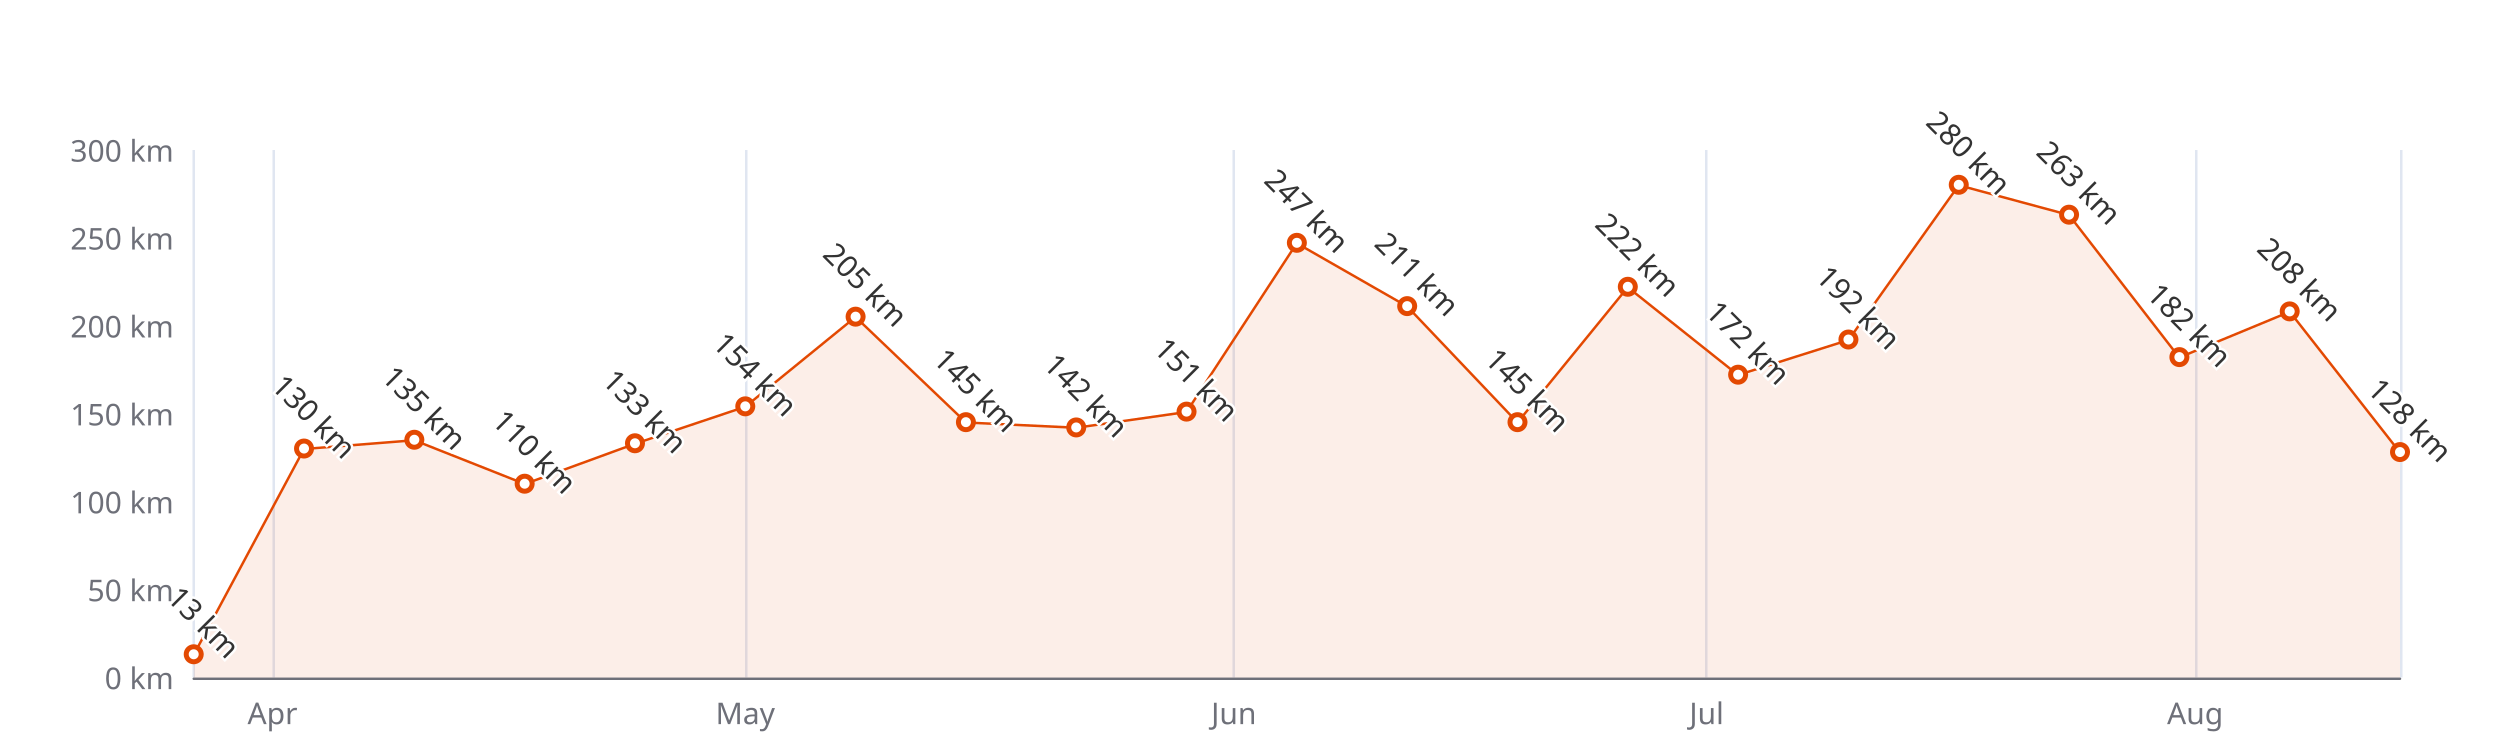
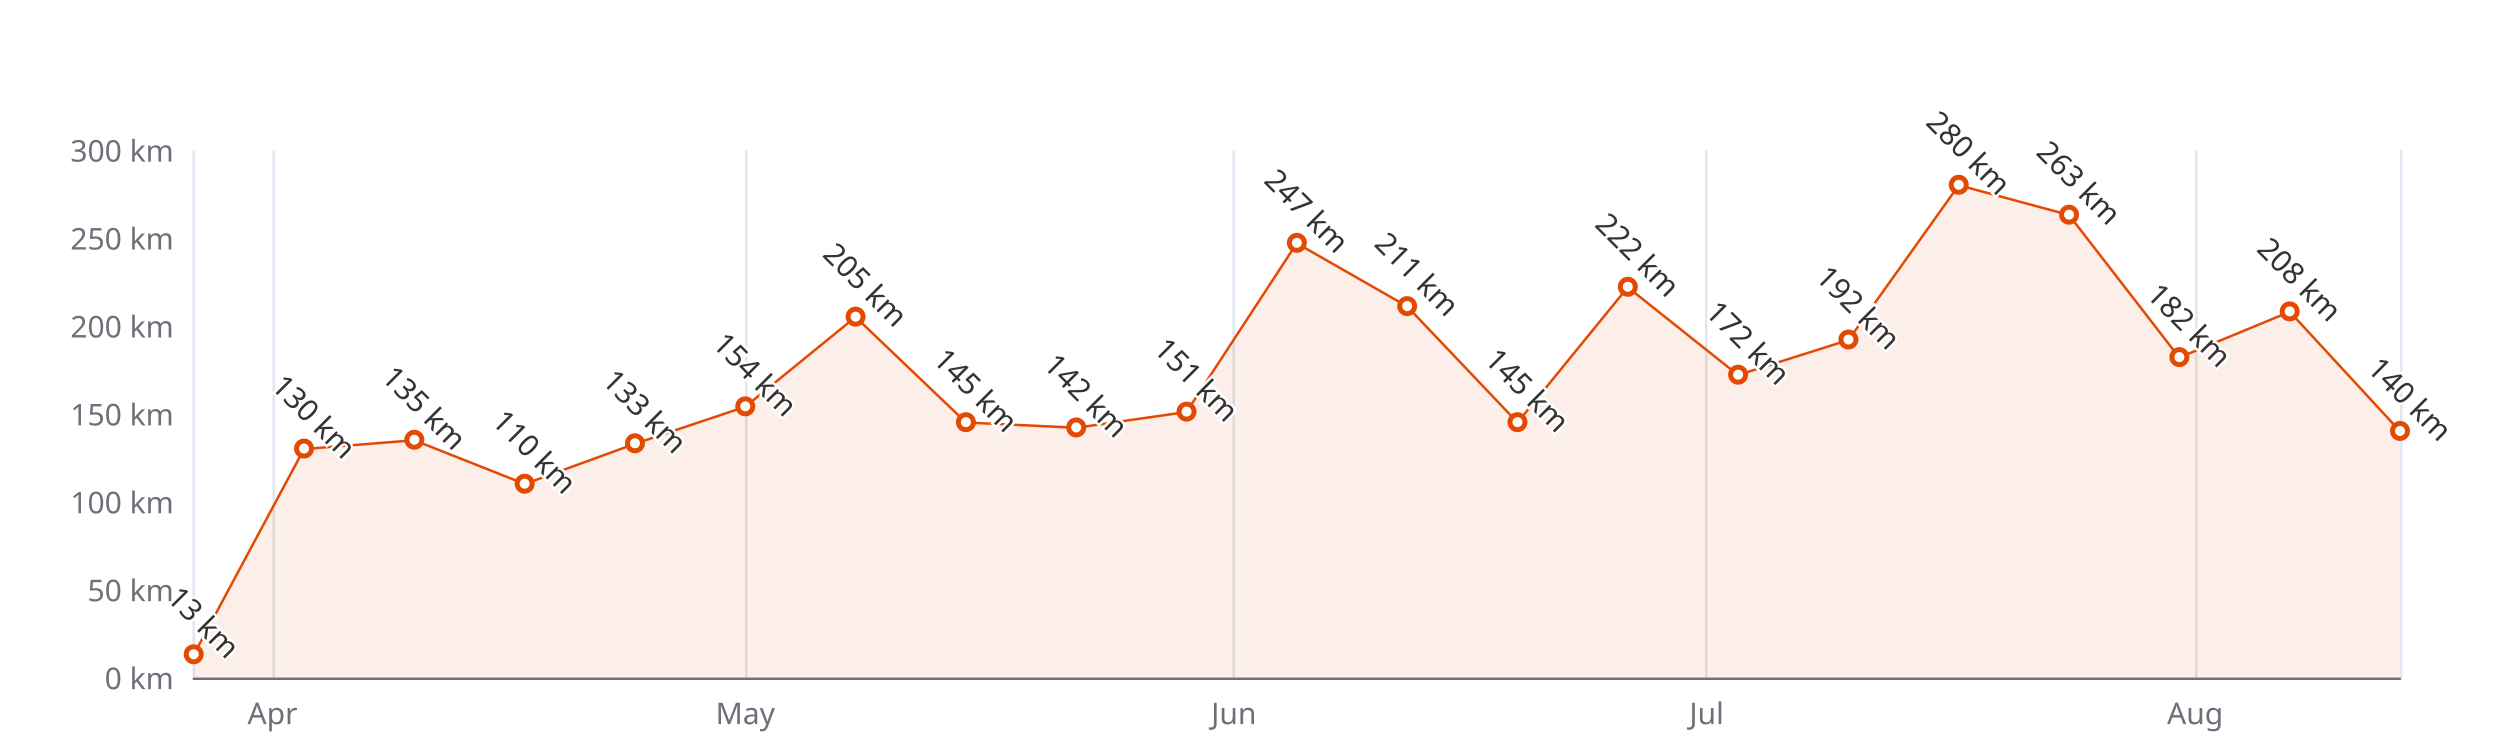
<svg xmlns="http://www.w3.org/2000/svg" width="1000" height="300" version="1.1" baseProfile="full" viewBox="0 0 1000 300">
  <rect width="1000" height="300" x="0" y="0" id="0" fill="#ffffff" />
  <path d="M77.5 60L77.5 271" fill="none" stroke="#E0E6F1" />
  <path d="M109.5 60L109.5 271" fill="none" stroke="#E0E6F1" />
  <path d="M298.5 60L298.5 271" fill="none" stroke="#E0E6F1" />
  <path d="M493.5 60L493.5 271" fill="none" stroke="#E0E6F1" />
  <path d="M682.5 60L682.5 271" fill="none" stroke="#E0E6F1" />
  <path d="M878.5 60L878.5 271" fill="none" stroke="#E0E6F1" />
  <path d="M960.5 60L960.5 271" fill="none" stroke="#E0E6F1" />
  <path d="M77.5 271.5L960 271.5" fill="none" stroke="#6E7079" stroke-linecap="round" />
  <text dominant-baseline="central" text-anchor="end" style="font-size:12px;font-family:sans-serif;" xml:space="preserve" transform="translate(69.48 271)" fill="#6E7079">0 km</text>
  <text dominant-baseline="central" text-anchor="end" style="font-size:12px;font-family:sans-serif;" xml:space="preserve" transform="translate(69.48 235.8333)" fill="#6E7079">50 km</text>
  <text dominant-baseline="central" text-anchor="end" style="font-size:12px;font-family:sans-serif;" xml:space="preserve" transform="translate(69.48 200.6667)" fill="#6E7079">100 km</text>
  <text dominant-baseline="central" text-anchor="end" style="font-size:12px;font-family:sans-serif;" xml:space="preserve" transform="translate(69.48 165.5)" fill="#6E7079">150 km</text>
  <text dominant-baseline="central" text-anchor="end" style="font-size:12px;font-family:sans-serif;" xml:space="preserve" transform="translate(69.48 130.3333)" fill="#6E7079">200 km</text>
  <text dominant-baseline="central" text-anchor="end" style="font-size:12px;font-family:sans-serif;" xml:space="preserve" transform="translate(69.48 95.1667)" fill="#6E7079">250 km</text>
  <text dominant-baseline="central" text-anchor="end" style="font-size:12px;font-family:sans-serif;" xml:space="preserve" transform="translate(69.48 60)" fill="#6E7079">300 km</text>
  <text dominant-baseline="central" text-anchor="middle" style="font: normal normal 12px sans-serif" y="6" transform="translate(108.9986 279)" fill="#6E7079">Apr</text>
  <text dominant-baseline="central" text-anchor="middle" style="font: normal normal 12px sans-serif" y="6" transform="translate(298.11 279)" fill="#6E7079">May</text>
  <text dominant-baseline="central" text-anchor="middle" style="font: normal normal 12px sans-serif" y="6" transform="translate(493.5251 279)" fill="#6E7079">Jun</text>
  <text dominant-baseline="central" text-anchor="middle" style="font: normal normal 12px sans-serif" y="6" transform="translate(682.6366 279)" fill="#6E7079">Jul</text>
  <text dominant-baseline="central" text-anchor="middle" style="font: normal normal 12px sans-serif" y="6" transform="translate(878.0517 279)" fill="#6E7079">Aug</text>
  <g clip-path="url(#zr0-c0)">
-     <path d="M77.5 261.9L121.6 179.6L165.7 176.1L209.9 193.6L254 177.5L298.1 162.7L342.2 126.8L386.4 169L430.5 171.1L474.6 164.8L518.7 97.3L562.9 122.6L607 169L651.1 114.9L695.2 150L739.4 136L783.5 74.1L827.6 86L871.7 143L915.9 124.7L960 181L960 271L915.9 271L871.7 271L827.6 271L783.5 271L739.4 271L695.2 271L651.1 271L607 271L562.9 271L518.7 271L474.6 271L430.5 271L386.4 271L342.2 271L298.1 271L254 271L209.9 271L165.7 271L121.6 271L77.5 271Z" fill="rgb(227,73,2)" fill-opacity="0.09" />
-     <path d="M77.5 261.9L121.6 179.6L165.7 176.1L209.9 193.6L254 177.5L298.1 162.7L342.2 126.8L386.4 169L430.5 171.1L474.6 164.8L518.7 97.3L562.9 122.6L607 169L651.1 114.9L695.2 150L739.4 136L783.5 74.1L827.6 86L871.7 143L915.9 124.7L960 181" fill="none" stroke="#E34902" stroke-linejoin="bevel" />
+     <path d="M77.5 261.9L121.6 179.6L165.7 176.1L209.9 193.6L254 177.5L298.1 162.7L342.2 126.8L386.4 169L430.5 171.1L474.6 164.8L518.7 97.3L562.9 122.6L607 169L651.1 114.9L695.2 150L739.4 136L783.5 74.1L827.6 86L871.7 143L915.9 124.7L960 172.5L960 271L915.9 271L871.7 271L827.6 271L783.5 271L739.4 271L695.2 271L651.1 271L607 271L562.9 271L518.7 271L474.6 271L430.5 271L386.4 271L342.2 271L298.1 271L254 271L209.9 271L165.7 271L121.6 271L77.5 271Z" fill="rgb(227,73,2)" fill-opacity="0.09" />
+     <path d="M77.5 261.9L121.6 179.6L165.7 176.1L209.9 193.6L254 177.5L298.1 162.7L342.2 126.8L386.4 169L430.5 171.1L474.6 164.8L518.7 97.3L562.9 122.6L607 169L651.1 114.9L695.2 150L739.4 136L783.5 74.1L827.6 86L871.7 143L915.9 124.7L960 172.5" fill="none" stroke="#E34902" stroke-linejoin="bevel" />
  </g>
  <path d="M1 0A1 1 0 1 1 1 -0.1A1 1 0 0 1 1 0" transform="matrix(3,0,0,3,77.48,261.8567)" fill="#fff" stroke="#E34902" stroke-width="0.667" />
  <path d="M1 0A1 1 0 1 1 1 -0.1A1 1 0 0 1 1 0" transform="matrix(3,0,0,3,121.606,179.5667)" fill="#fff" stroke="#E34902" stroke-width="0.667" />
  <path d="M1 0A1 1 0 1 1 1 -0.1A1 1 0 0 1 1 0" transform="matrix(3,0,0,3,165.732,176.05)" fill="#fff" stroke="#E34902" stroke-width="0.667" />
  <path d="M1 0A1 1 0 1 1 1 -0.1A1 1 0 0 1 1 0" transform="matrix(3,0,0,3,209.858,193.6333)" fill="#fff" stroke="#E34902" stroke-width="0.667" />
  <path d="M1 0A1 1 0 1 1 1 -0.1A1 1 0 0 1 1 0" transform="matrix(3,0,0,3,253.984,177.4567)" fill="#fff" stroke="#E34902" stroke-width="0.667" />
  <path d="M1 0A1 1 0 1 1 1 -0.1A1 1 0 0 1 1 0" transform="matrix(3,0,0,3,298.11,162.6867)" fill="#fff" stroke="#E34902" stroke-width="0.667" />
  <path d="M1 0A1 1 0 1 1 1 -0.1A1 1 0 0 1 1 0" transform="matrix(3,0,0,3,342.236,126.8167)" fill="#fff" stroke="#E34902" stroke-width="0.667" />
  <path d="M1 0A1 1 0 1 1 1 -0.1A1 1 0 0 1 1 0" transform="matrix(3,0,0,3,386.362,169.0167)" fill="#fff" stroke="#E34902" stroke-width="0.667" />
  <path d="M1 0A1 1 0 1 1 1 -0.1A1 1 0 0 1 1 0" transform="matrix(3,0,0,3,430.488,171.1267)" fill="#fff" stroke="#E34902" stroke-width="0.667" />
  <path d="M1 0A1 1 0 1 1 1 -0.1A1 1 0 0 1 1 0" transform="matrix(3,0,0,3,474.614,164.7967)" fill="#fff" stroke="#E34902" stroke-width="0.667" />
  <path d="M1 0A1 1 0 1 1 1 -0.1A1 1 0 0 1 1 0" transform="matrix(3,0,0,3,518.74,97.2767)" fill="#fff" stroke="#E34902" stroke-width="0.667" />
  <path d="M1 0A1 1 0 1 1 1 -0.1A1 1 0 0 1 1 0" transform="matrix(3,0,0,3,562.866,122.5967)" fill="#fff" stroke="#E34902" stroke-width="0.667" />
  <path d="M1 0A1 1 0 1 1 1 -0.1A1 1 0 0 1 1 0" transform="matrix(3,0,0,3,606.992,169.0167)" fill="#fff" stroke="#E34902" stroke-width="0.667" />
  <path d="M1 0A1 1 0 1 1 1 -0.1A1 1 0 0 1 1 0" transform="matrix(3,0,0,3,651.118,114.86)" fill="#fff" stroke="#E34902" stroke-width="0.667" />
  <path d="M1 0A1 1 0 1 1 1 -0.1A1 1 0 0 1 1 0" transform="matrix(3,0,0,3,695.244,150.0267)" fill="#fff" stroke="#E34902" stroke-width="0.667" />
  <path d="M1 0A1 1 0 1 1 1 -0.1A1 1 0 0 1 1 0" transform="matrix(3,0,0,3,739.37,135.96)" fill="#fff" stroke="#E34902" stroke-width="0.667" />
  <path d="M1 0A1 1 0 1 1 1 -0.1A1 1 0 0 1 1 0" transform="matrix(3,0,0,3,783.496,74.0667)" fill="#fff" stroke="#E34902" stroke-width="0.667" />
  <path d="M1 0A1 1 0 1 1 1 -0.1A1 1 0 0 1 1 0" transform="matrix(3,0,0,3,827.622,86.0233)" fill="#fff" stroke="#E34902" stroke-width="0.667" />
  <path d="M1 0A1 1 0 1 1 1 -0.1A1 1 0 0 1 1 0" transform="matrix(3,0,0,3,871.748,142.9933)" fill="#fff" stroke="#E34902" stroke-width="0.667" />
  <path d="M1 0A1 1 0 1 1 1 -0.1A1 1 0 0 1 1 0" transform="matrix(3,0,0,3,915.874,124.7067)" fill="#fff" stroke="#E34902" stroke-width="0.667" />
-   <path d="M1 0A1 1 0 1 1 1 -0.1A1 1 0 0 1 1 0" transform="matrix(3,0,0,3,960,180.9733)" fill="#fff" stroke="#E34902" stroke-width="0.667" />
+   <path d="M1 0A1 1 0 1 1 1 -0.1A1 1 0 0 1 1 0" transform="matrix(3,0,0,3,960,172.5333)" fill="#fff" stroke="#E34902" stroke-width="0.667" />
  <text dominant-baseline="central" text-anchor="middle" style="font-size:12px;font-family:sans-serif;" xml:space="preserve" y="-6" transform="matrix(0.707,0.707,-0.707,0.707,77.48,252.8567)" fill="#333" stroke="rgb(255,255,255)" stroke-width="2" paint-order="stroke" stroke-miterlimit="2">13 km</text>
  <text dominant-baseline="central" text-anchor="middle" style="font-size:12px;font-family:sans-serif;" xml:space="preserve" y="-6" transform="matrix(0.707,0.707,-0.707,0.707,121.606,170.5667)" fill="#333" stroke="rgb(255,255,255)" stroke-width="2" paint-order="stroke" stroke-miterlimit="2">130 km</text>
  <text dominant-baseline="central" text-anchor="middle" style="font-size:12px;font-family:sans-serif;" xml:space="preserve" y="-6" transform="matrix(0.707,0.707,-0.707,0.707,165.732,167.05)" fill="#333" stroke="rgb(255,255,255)" stroke-width="2" paint-order="stroke" stroke-miterlimit="2">135 km</text>
  <text dominant-baseline="central" text-anchor="middle" style="font-size:12px;font-family:sans-serif;" xml:space="preserve" y="-6" transform="matrix(0.707,0.707,-0.707,0.707,209.858,184.6333)" fill="#333" stroke="rgb(255,255,255)" stroke-width="2" paint-order="stroke" stroke-miterlimit="2">110 km</text>
  <text dominant-baseline="central" text-anchor="middle" style="font-size:12px;font-family:sans-serif;" xml:space="preserve" y="-6" transform="matrix(0.707,0.707,-0.707,0.707,253.984,168.4567)" fill="#333" stroke="rgb(255,255,255)" stroke-width="2" paint-order="stroke" stroke-miterlimit="2">133 km</text>
  <text dominant-baseline="central" text-anchor="middle" style="font-size:12px;font-family:sans-serif;" xml:space="preserve" y="-6" transform="matrix(0.707,0.707,-0.707,0.707,298.11,153.6867)" fill="#333" stroke="rgb(255,255,255)" stroke-width="2" paint-order="stroke" stroke-miterlimit="2">154 km</text>
  <text dominant-baseline="central" text-anchor="middle" style="font-size:12px;font-family:sans-serif;" xml:space="preserve" y="-6" transform="matrix(0.707,0.707,-0.707,0.707,342.236,117.8167)" fill="#333" stroke="rgb(255,255,255)" stroke-width="2" paint-order="stroke" stroke-miterlimit="2">205 km</text>
  <text dominant-baseline="central" text-anchor="middle" style="font-size:12px;font-family:sans-serif;" xml:space="preserve" y="-6" transform="matrix(0.707,0.707,-0.707,0.707,386.362,160.0167)" fill="#333" stroke="rgb(255,255,255)" stroke-width="2" paint-order="stroke" stroke-miterlimit="2">145 km</text>
  <text dominant-baseline="central" text-anchor="middle" style="font-size:12px;font-family:sans-serif;" xml:space="preserve" y="-6" transform="matrix(0.707,0.707,-0.707,0.707,430.488,162.1267)" fill="#333" stroke="rgb(255,255,255)" stroke-width="2" paint-order="stroke" stroke-miterlimit="2">142 km</text>
  <text dominant-baseline="central" text-anchor="middle" style="font-size:12px;font-family:sans-serif;" xml:space="preserve" y="-6" transform="matrix(0.707,0.707,-0.707,0.707,474.614,155.7967)" fill="#333" stroke="rgb(255,255,255)" stroke-width="2" paint-order="stroke" stroke-miterlimit="2">151 km</text>
  <text dominant-baseline="central" text-anchor="middle" style="font-size:12px;font-family:sans-serif;" xml:space="preserve" y="-6" transform="matrix(0.707,0.707,-0.707,0.707,518.74,88.2767)" fill="#333" stroke="rgb(255,255,255)" stroke-width="2" paint-order="stroke" stroke-miterlimit="2">247 km</text>
  <text dominant-baseline="central" text-anchor="middle" style="font-size:12px;font-family:sans-serif;" xml:space="preserve" y="-6" transform="matrix(0.707,0.707,-0.707,0.707,562.866,113.5967)" fill="#333" stroke="rgb(255,255,255)" stroke-width="2" paint-order="stroke" stroke-miterlimit="2">211 km</text>
  <text dominant-baseline="central" text-anchor="middle" style="font-size:12px;font-family:sans-serif;" xml:space="preserve" y="-6" transform="matrix(0.707,0.707,-0.707,0.707,606.992,160.0167)" fill="#333" stroke="rgb(255,255,255)" stroke-width="2" paint-order="stroke" stroke-miterlimit="2">145 km</text>
  <text dominant-baseline="central" text-anchor="middle" style="font-size:12px;font-family:sans-serif;" xml:space="preserve" y="-6" transform="matrix(0.707,0.707,-0.707,0.707,651.118,105.86)" fill="#333" stroke="rgb(255,255,255)" stroke-width="2" paint-order="stroke" stroke-miterlimit="2">222 km</text>
  <text dominant-baseline="central" text-anchor="middle" style="font-size:12px;font-family:sans-serif;" xml:space="preserve" y="-6" transform="matrix(0.707,0.707,-0.707,0.707,695.244,141.0267)" fill="#333" stroke="rgb(255,255,255)" stroke-width="2" paint-order="stroke" stroke-miterlimit="2">172 km</text>
  <text dominant-baseline="central" text-anchor="middle" style="font-size:12px;font-family:sans-serif;" xml:space="preserve" y="-6" transform="matrix(0.707,0.707,-0.707,0.707,739.37,126.96)" fill="#333" stroke="rgb(255,255,255)" stroke-width="2" paint-order="stroke" stroke-miterlimit="2">192 km</text>
  <text dominant-baseline="central" text-anchor="middle" style="font-size:12px;font-family:sans-serif;" xml:space="preserve" y="-6" transform="matrix(0.707,0.707,-0.707,0.707,783.496,65.0667)" fill="#333" stroke="rgb(255,255,255)" stroke-width="2" paint-order="stroke" stroke-miterlimit="2">280 km</text>
  <text dominant-baseline="central" text-anchor="middle" style="font-size:12px;font-family:sans-serif;" xml:space="preserve" y="-6" transform="matrix(0.707,0.707,-0.707,0.707,827.622,77.0233)" fill="#333" stroke="rgb(255,255,255)" stroke-width="2" paint-order="stroke" stroke-miterlimit="2">263 km</text>
  <text dominant-baseline="central" text-anchor="middle" style="font-size:12px;font-family:sans-serif;" xml:space="preserve" y="-6" transform="matrix(0.707,0.707,-0.707,0.707,871.748,133.9933)" fill="#333" stroke="rgb(255,255,255)" stroke-width="2" paint-order="stroke" stroke-miterlimit="2">182 km</text>
  <text dominant-baseline="central" text-anchor="middle" style="font-size:12px;font-family:sans-serif;" xml:space="preserve" y="-6" transform="matrix(0.707,0.707,-0.707,0.707,915.874,115.7067)" fill="#333" stroke="rgb(255,255,255)" stroke-width="2" paint-order="stroke" stroke-miterlimit="2">208 km</text>
-   <text dominant-baseline="central" text-anchor="middle" style="font-size:12px;font-family:sans-serif;" xml:space="preserve" y="-6" transform="matrix(0.707,0.707,-0.707,0.707,960,171.9733)" fill="#333" stroke="rgb(255,255,255)" stroke-width="2" paint-order="stroke" stroke-miterlimit="2">128 km</text>
+   <text dominant-baseline="central" text-anchor="middle" style="font-size:12px;font-family:sans-serif;" xml:space="preserve" y="-6" transform="matrix(0.707,0.707,-0.707,0.707,960,163.5333)" fill="#333" stroke="rgb(255,255,255)" stroke-width="2" paint-order="stroke" stroke-miterlimit="2">140 km</text>
  <defs>
    <clipPath id="zr0-c0">
      <path d="M76 59.5l884 0l0 212l-884 0Z" fill="#000" />
    </clipPath>
  </defs>
</svg>
